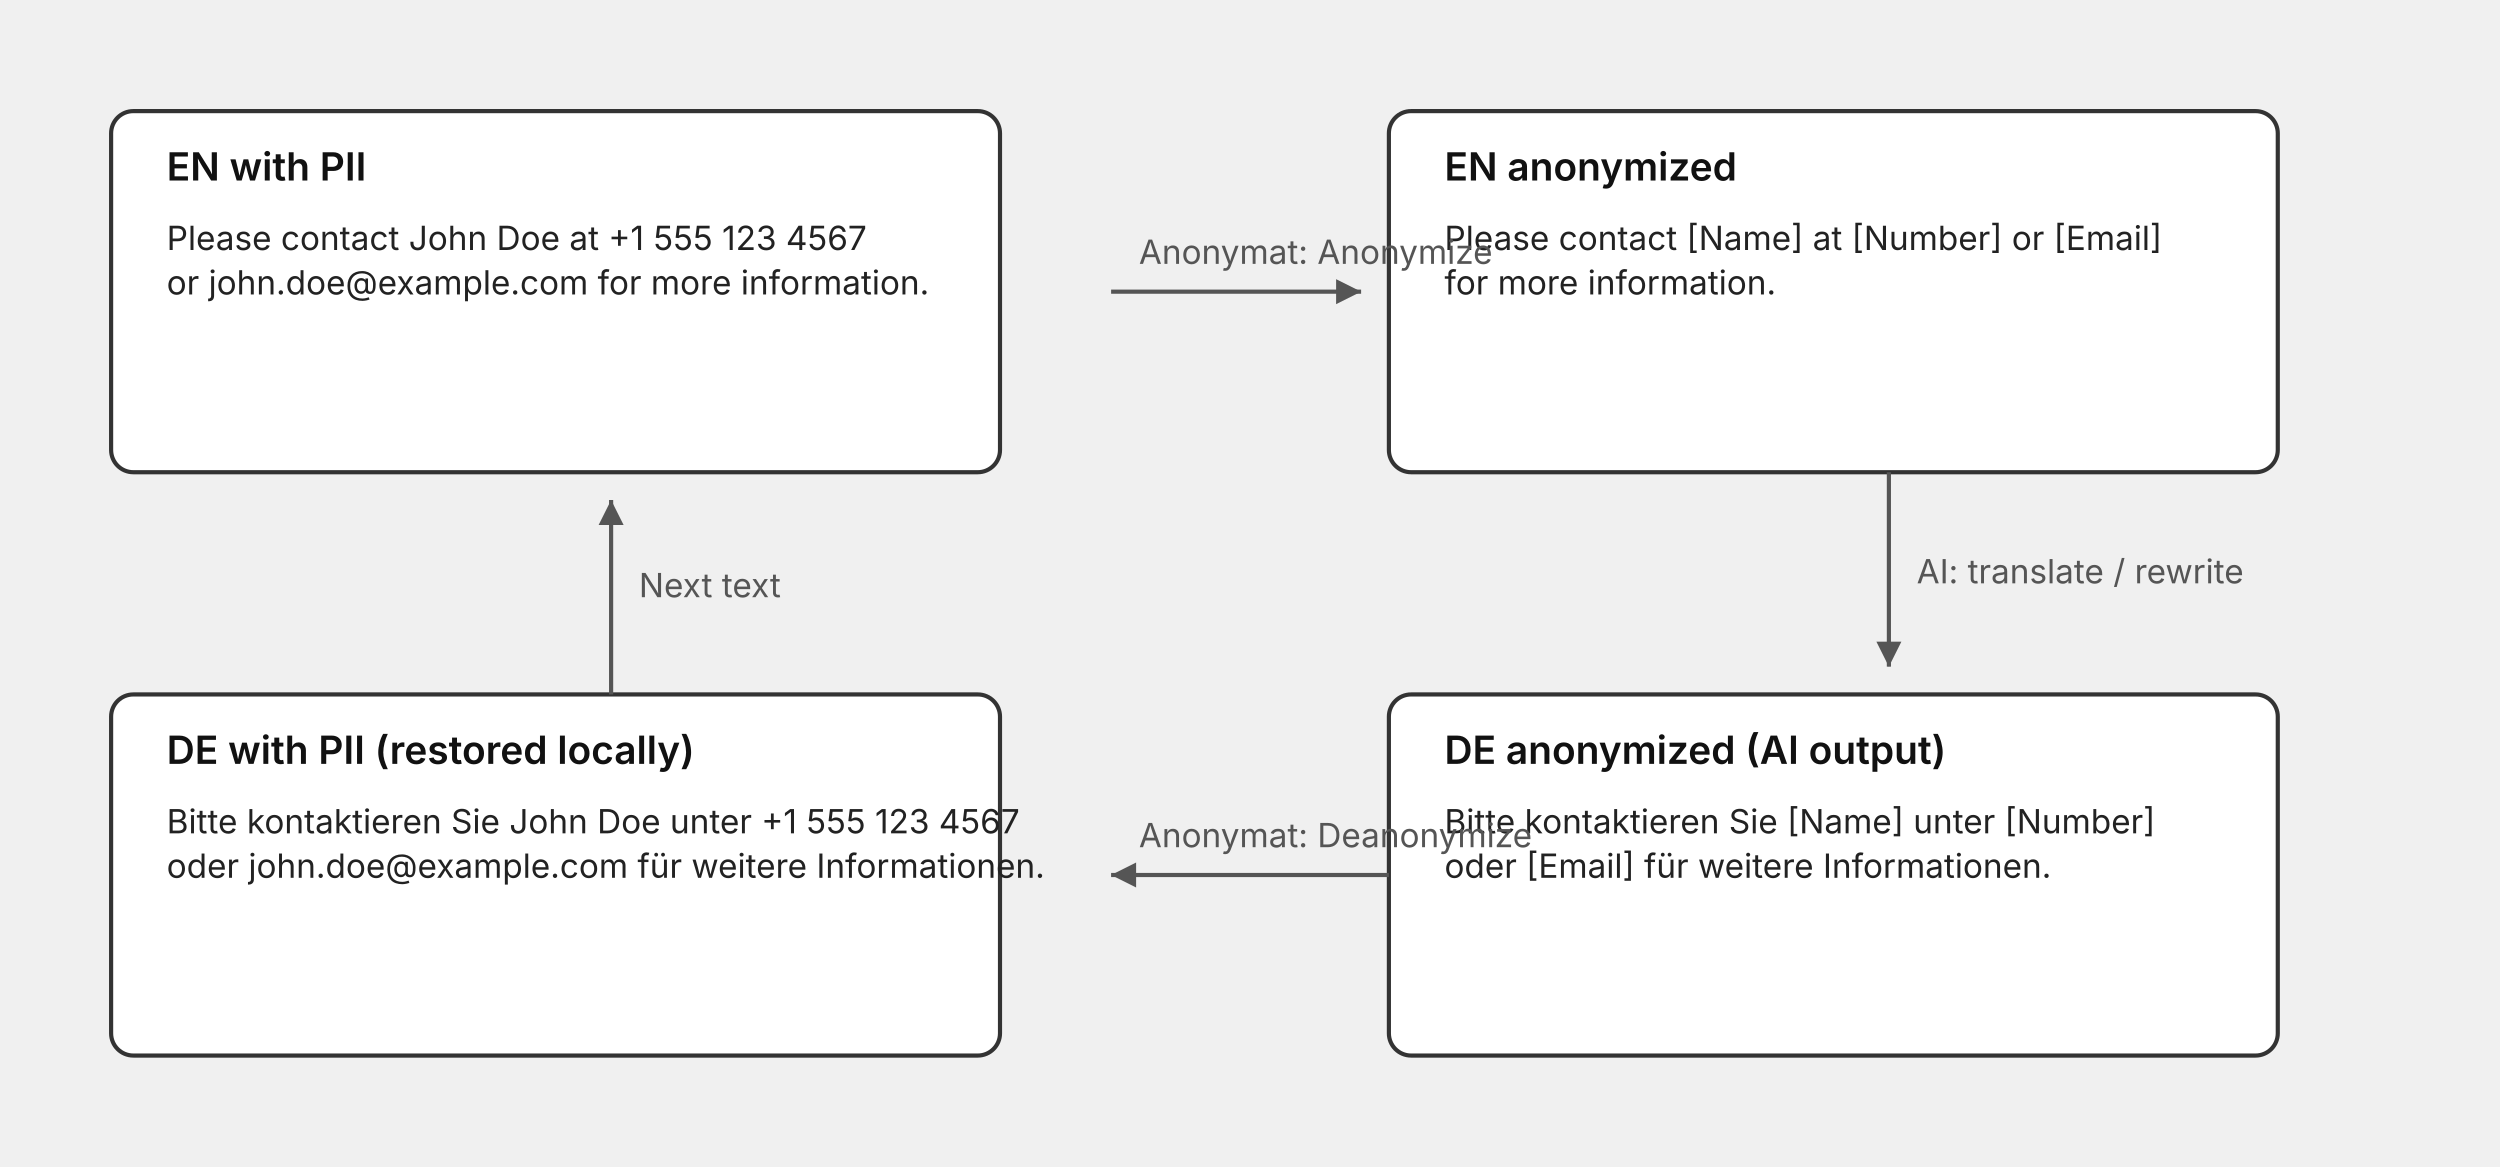
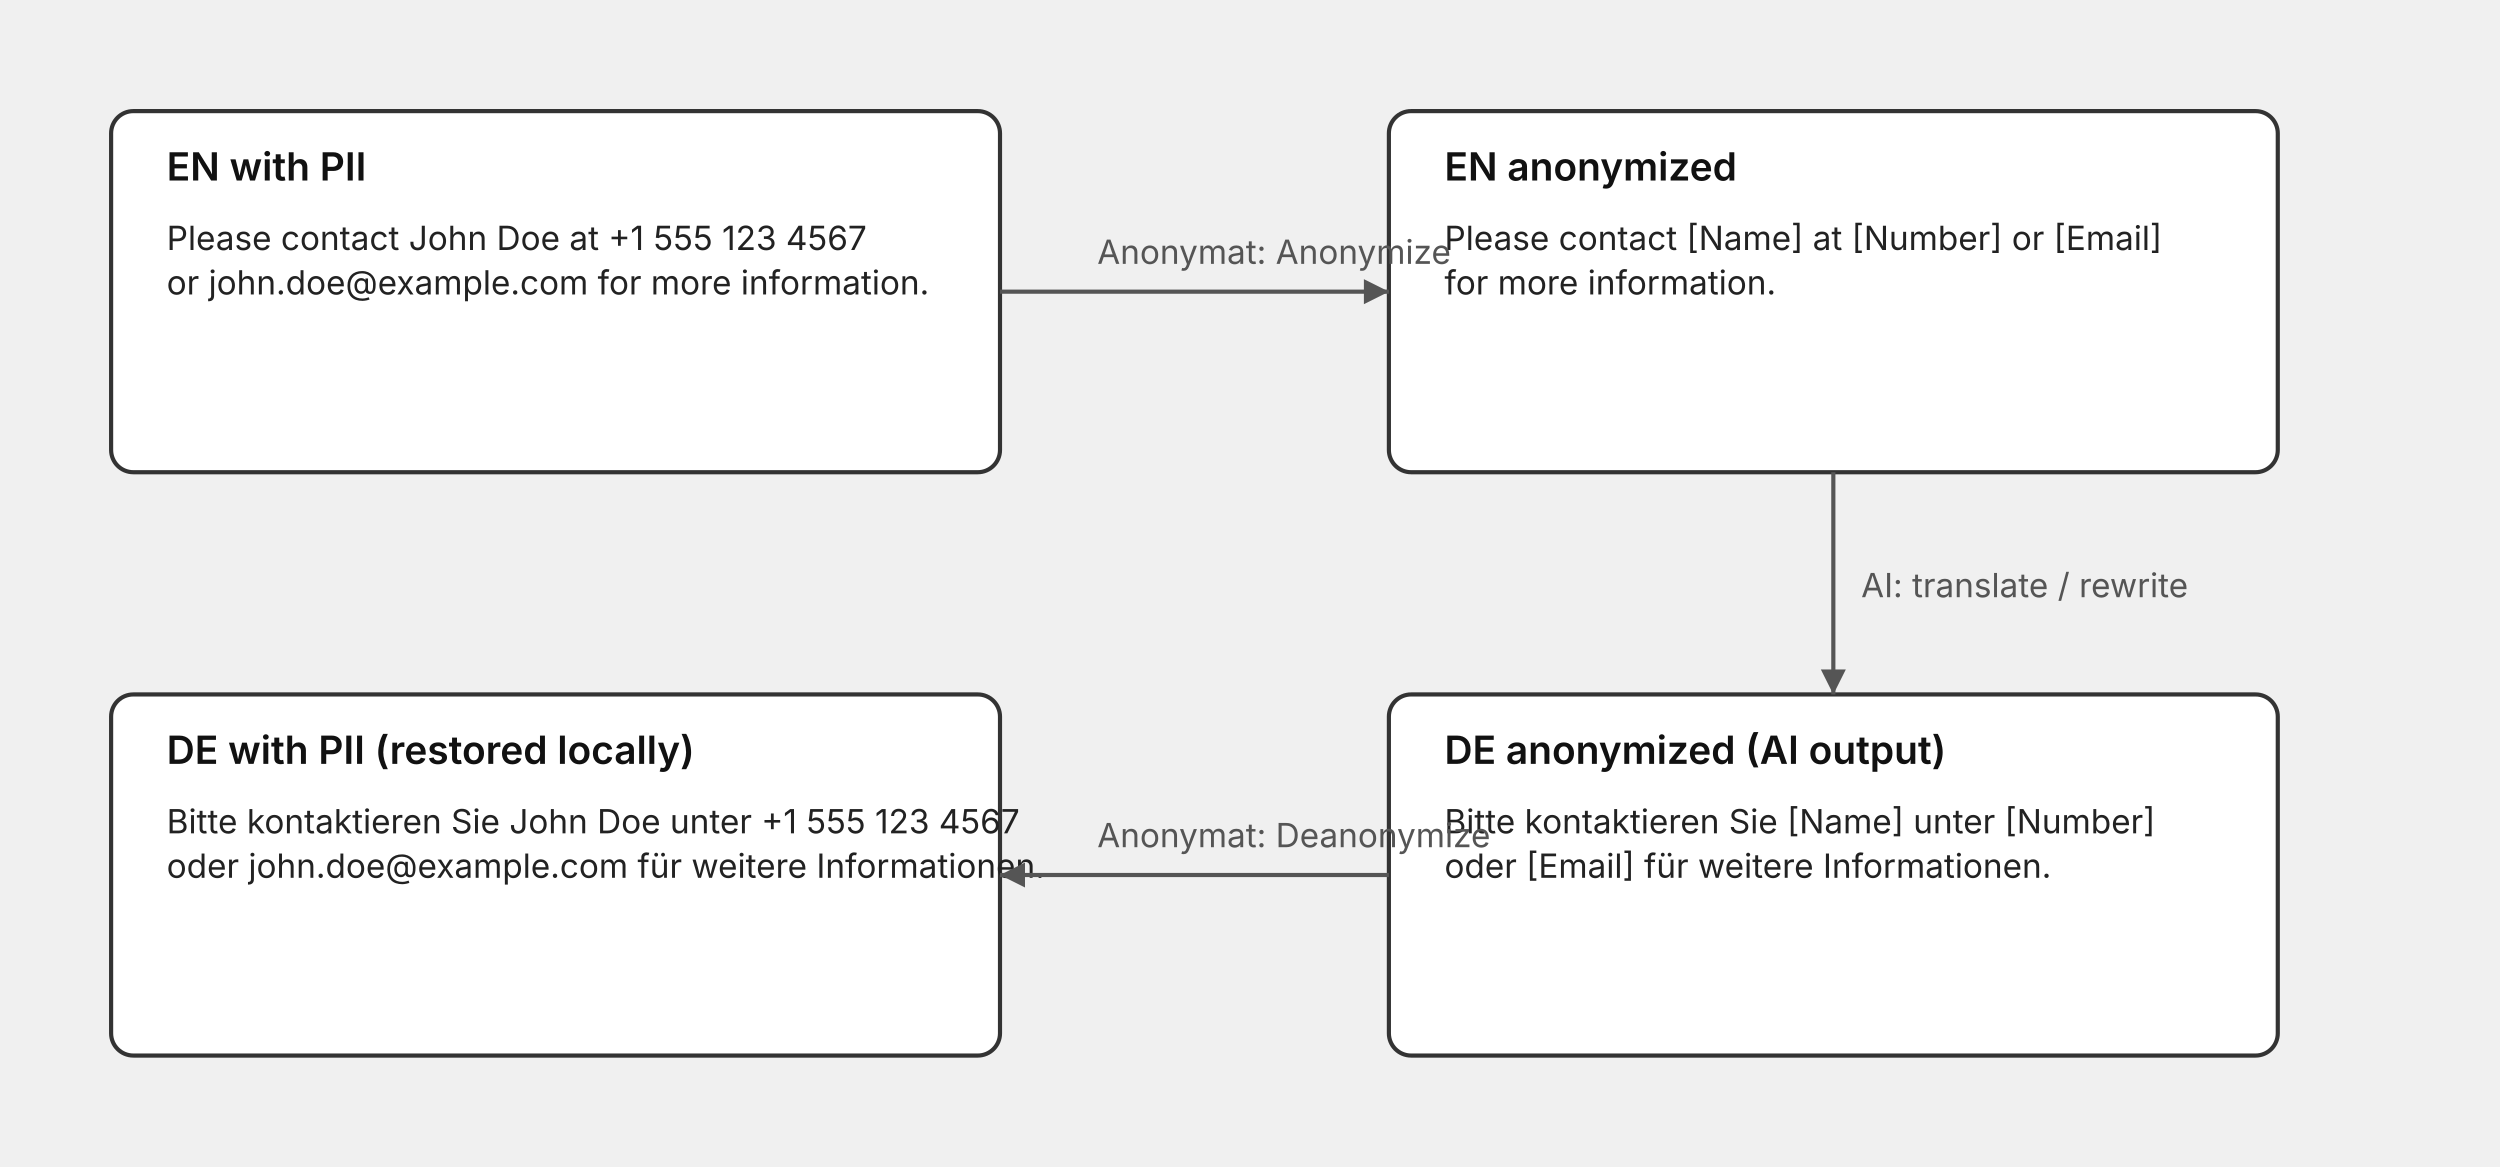
<svg xmlns="http://www.w3.org/2000/svg" width="900" height="420" viewBox="0 0 900 420" role="img" aria-labelledby="title desc">
  <style>
    .box {
      fill: #ffffff;
      stroke: #333333;
      stroke-width: 1.5;
      rx: 8;
      ry: 8;
    }
    .title {
      font-family: system-ui, -apple-system, BlinkMacSystemFont, "Segoe UI", sans-serif;
      font-weight: 600;
      font-size: 14px;
      fill: #111111;
    }
    .body {
      font-family: system-ui, -apple-system, BlinkMacSystemFont, "Segoe UI", sans-serif;
      font-size: 12px;
      fill: #222222;
    }
    .arrow {
      stroke: #555555;
      stroke-width: 1.5;
      fill: none;
      marker-end: url(#arrowhead);
    }
    .label {
      font-family: system-ui, -apple-system, BlinkMacSystemFont, "Segoe UI", sans-serif;
      font-size: 12px;
      fill: #555555;
    }
  </style>
  <defs>
    <marker id="arrowhead" markerWidth="8" markerHeight="8" refX="6" refY="3" orient="auto">
      <path d="M0,0 L6,3 L0,6 z" fill="#555555" />
    </marker>
  </defs>
  <rect class="box" x="40" y="40" width="320" height="130" />
  <text class="title" x="60" y="65">EN with PII</text>
  <text class="body" x="60" y="90">
    <tspan x="60" dy="0">Please contact John Doe at +1 555 123 4567</tspan>
    <tspan x="60" dy="16">or john.doe@example.com for more information.</tspan>
  </text>
  <rect class="box" x="500" y="40" width="320" height="130" />
  <text class="title" x="520" y="65">EN anonymized</text>
  <text class="body" x="520" y="90">
    <tspan x="520" dy="0">Please contact [Name] at [Number] or [Email]</tspan>
    <tspan x="520" dy="16">for more information.</tspan>
  </text>
  <rect class="box" x="500" y="250" width="320" height="130" />
  <text class="title" x="520" y="275">DE anonymized (AI output)</text>
  <text class="body" x="520" y="300">
    <tspan x="520" dy="0">Bitte kontaktieren Sie [Name] unter [Number]</tspan>
    <tspan x="520" dy="16">oder [Email] für weitere Informationen.</tspan>
  </text>
  <rect class="box" x="40" y="250" width="320" height="130" />
  <text class="title" x="60" y="275">DE with PII (restored locally)</text>
  <text class="body" x="60" y="300">
    <tspan x="60" dy="0">Bitte kontaktieren Sie John Doe unter +1 555 123 4567</tspan>
    <tspan x="60" dy="16">oder john.doe@example.com für weitere Informationen.</tspan>
  </text>
-   <path class="arrow" d="M400,105 H490" />
-   <text class="label" x="410" y="95">Anonymat: Anonymize</text>
-   <path class="arrow" d="M680,170 V240" />
-   <text class="label" x="690" y="210">AI: translate / rewrite</text>
-   <path class="arrow" d="M500,315 H400" />
-   <text class="label" x="410" y="305">Anonymat: Deanonymize</text>
-   <path class="arrow" d="M220,250 V180" />
-   <text class="label" x="230" y="215">Next text</text>
+   <path class="arrow" d="M360,105 H500" />
+   <text class="label" x="395" y="95">Anonymat: Anonymize</text>
+   <path class="arrow" d="M660,170 V250" />
+   <text class="label" x="670" y="215">AI: translate / rewrite</text>
+   <path class="arrow" d="M500,315 H360" />
+   <text class="label" x="395" y="305">Anonymat: Deanonymize</text>
</svg>
